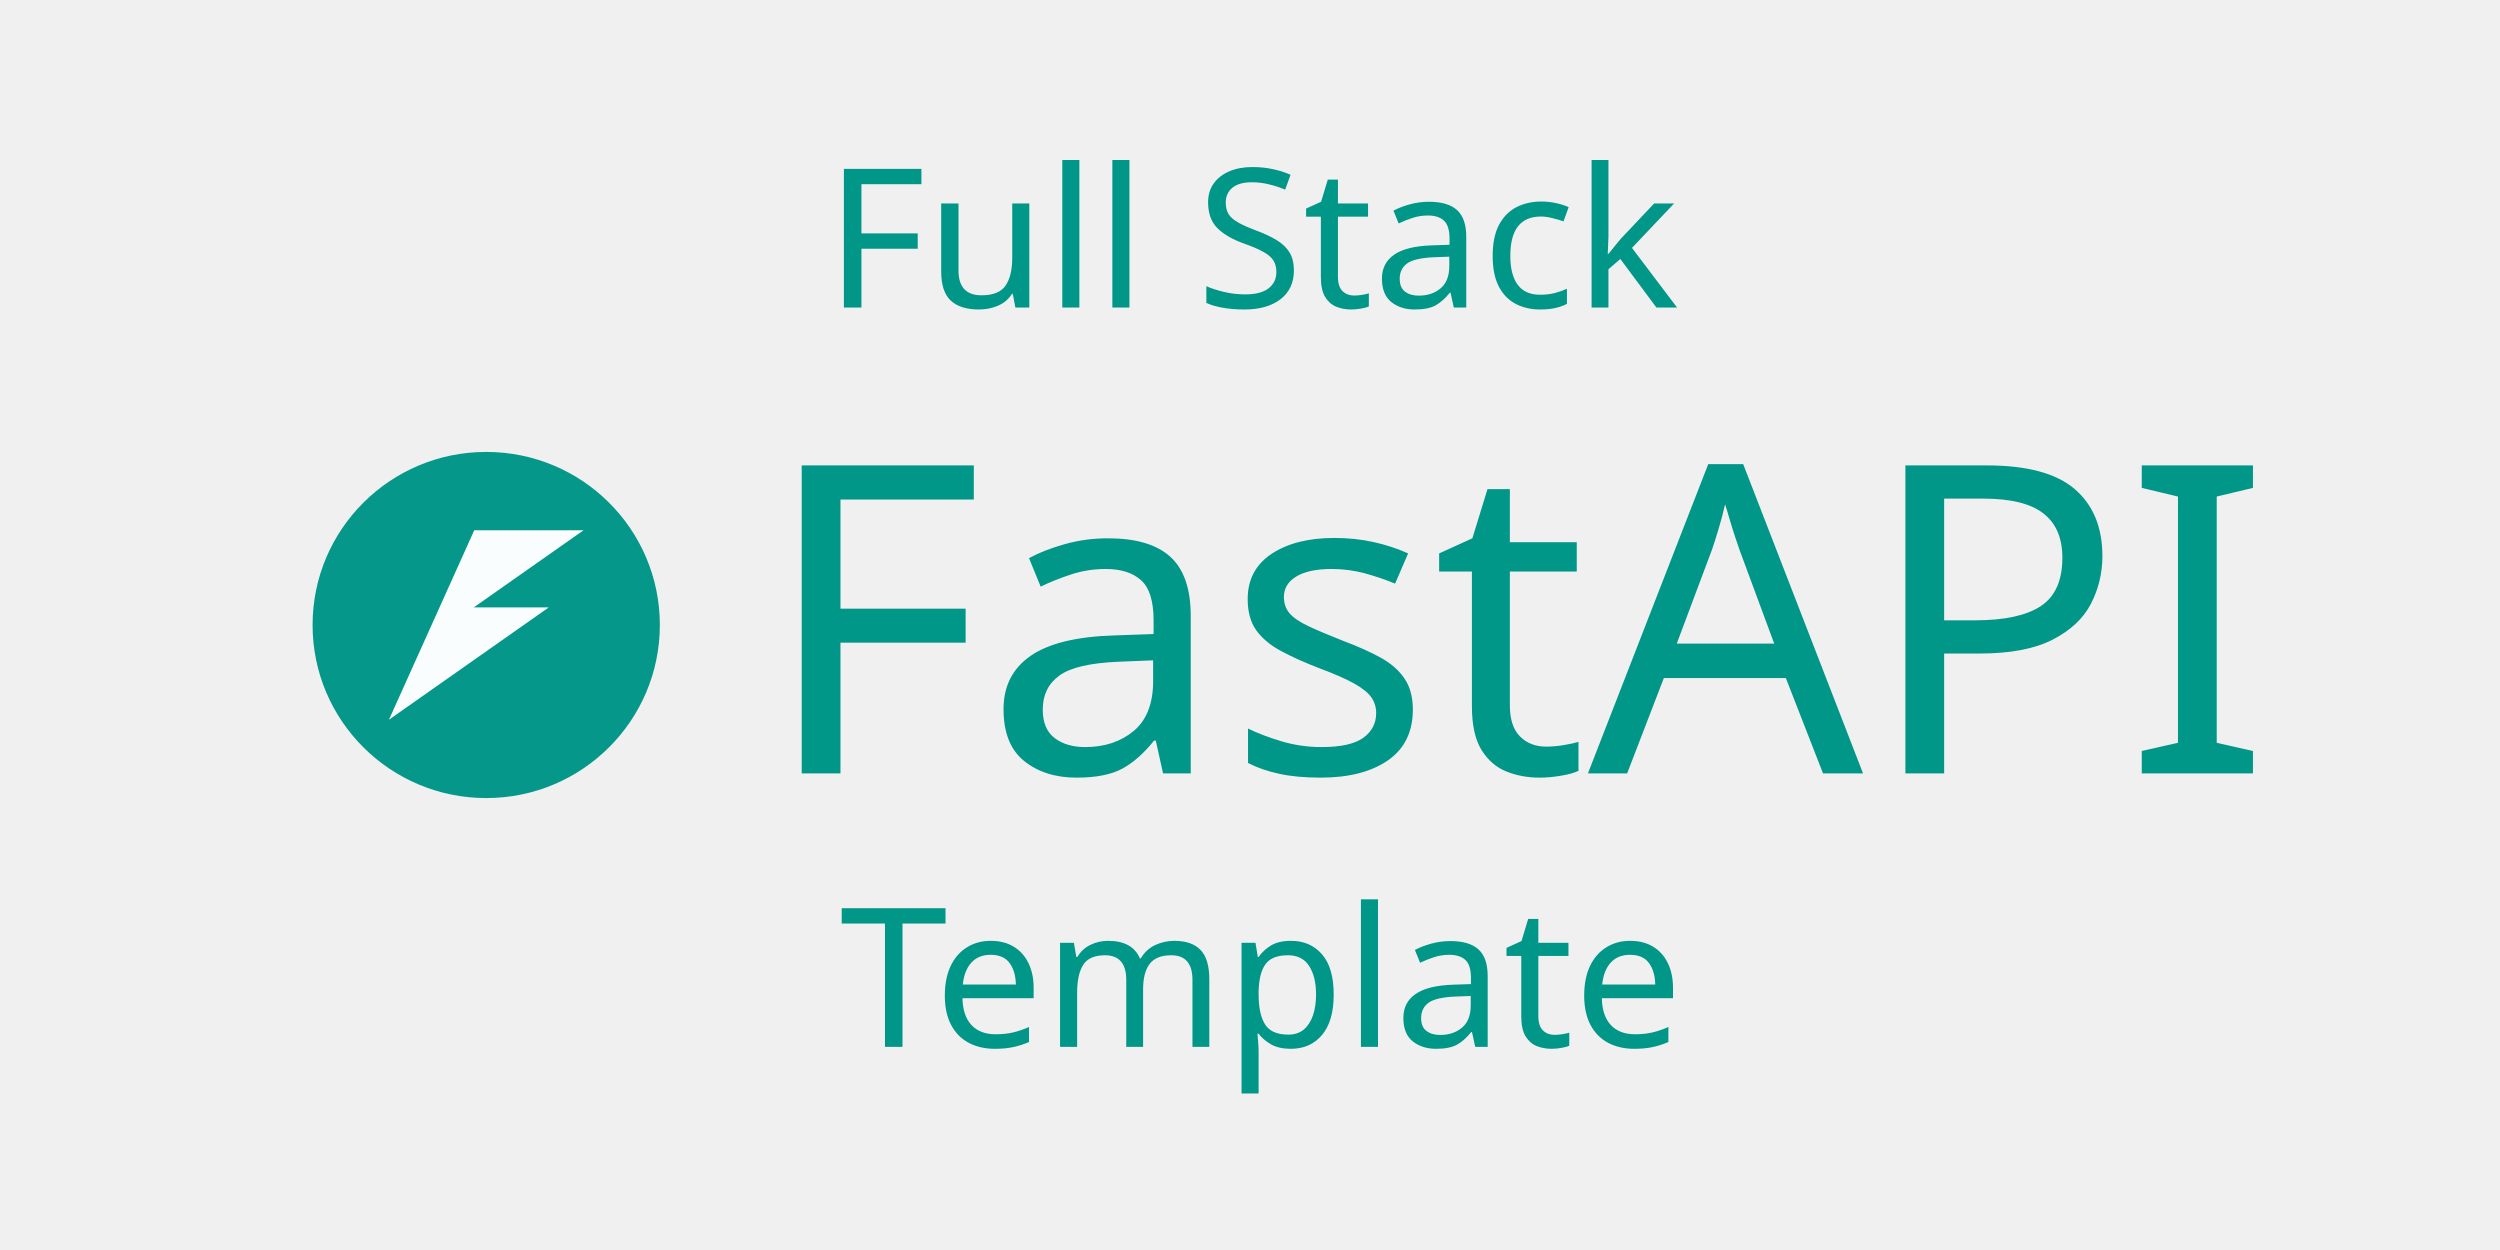
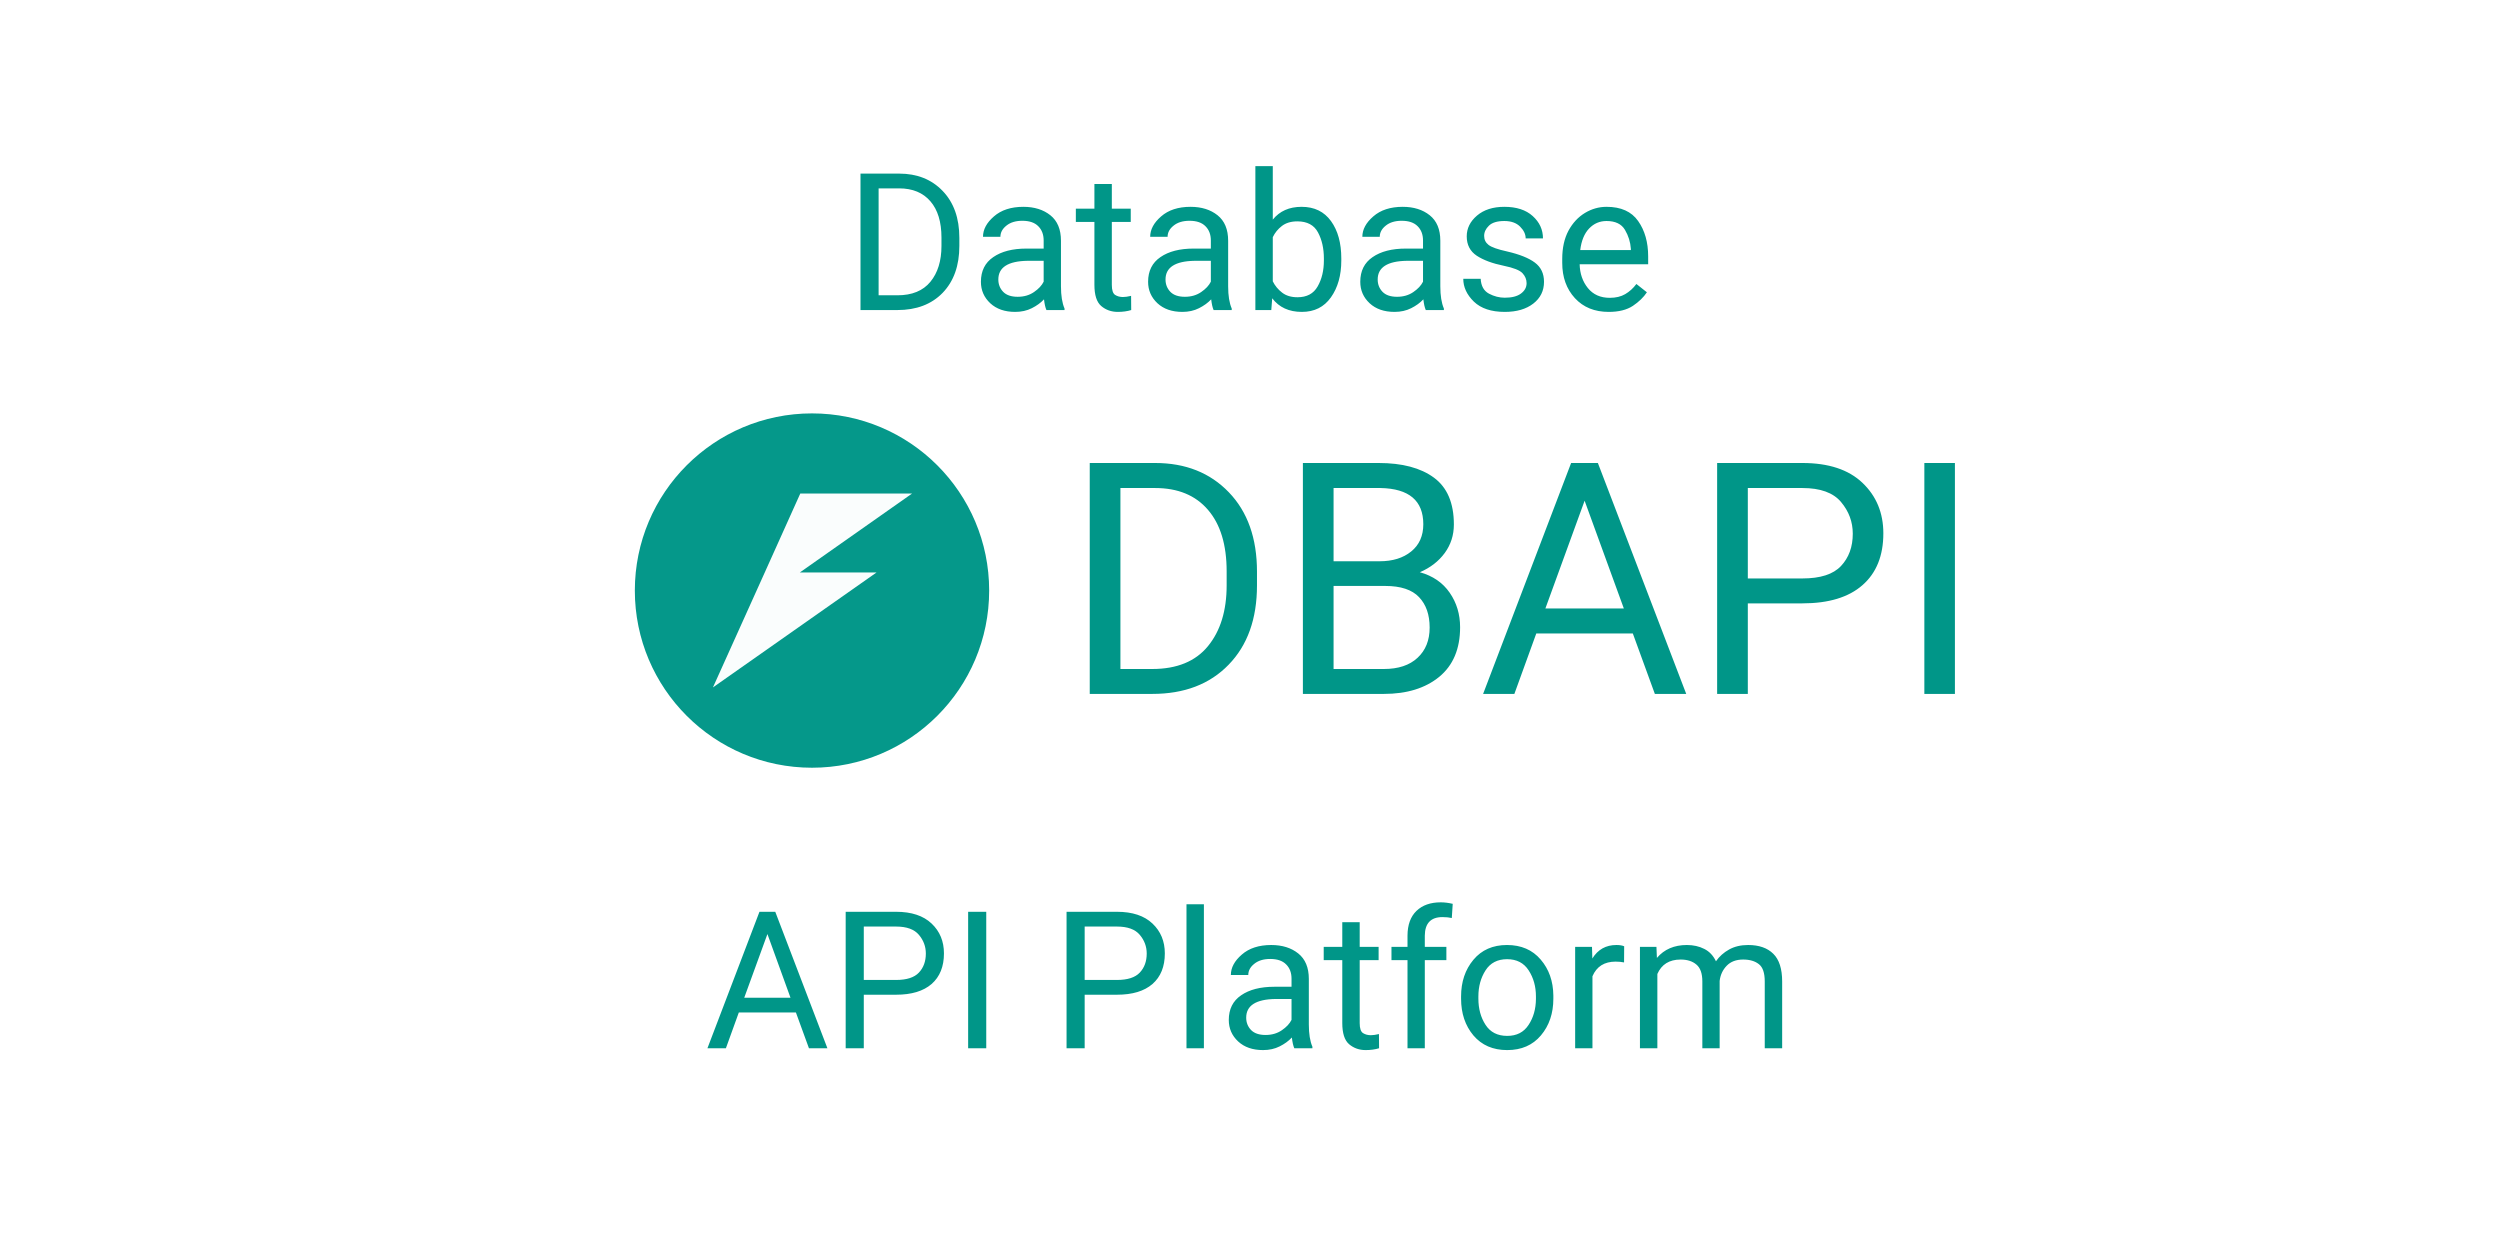
- <svg xmlns="http://www.w3.org/2000/svg" id="svg8" version="1.1" viewBox="0 0 338.667 169.333" height="169.333mm" width="338.667mm">
-   <defs id="defs2" />
-   <g id="g1">
-     <g id="g2106" transform="matrix(0.7077499,0,0,0.7054611,-616.8027,204.0467)">
-       <circle style="fill:#009688;fill-opacity:0.98;stroke:none;stroke-width:0.141;stop-color:#000000" id="path875-5-9-7-3-2-3-9-9-8-0-0-5-87-7" cx="964.562" cy="-169.223" r="33.234" />
-       <path id="rect1249-6-3-4-4-3-6-6-1-2" style="fill:#ffffff;fill-opacity:0.98;stroke:none;stroke-width:0.147;stop-color:#000000" d="m 962.269,-187.408 -6.644,14.804 -3.036,6.764 -6.645,14.804 30.591,-21.568 h -14.353 l 20.997,-14.804 z" />
-     </g>
-     <text id="text979-3" y="104.765" x="102.934" style="font-style:normal;font-weight:normal;font-size:58.426px;line-height:1.25;font-family:sans-serif;letter-spacing:0px;word-spacing:0px;fill:#009688;fill-opacity:1;stroke:none;stroke-width:1.461" xml:space="preserve">
-       <tspan style="font-style:normal;font-variant:normal;font-weight:normal;font-stretch:normal;font-family:Ubuntu;-inkscape-font-specification:Ubuntu;fill:#009688;fill-opacity:1;stroke-width:1.461" y="104.765" x="102.934" id="tspan977-7">FastAPI</tspan>
-     </text>
+ <svg xmlns="http://www.w3.org/2000/svg" viewBox="0 0 338.67 169.33" width="1280" height="640">
+   <rect width="338.67" height="169.33" fill="#fff" />
+   <text x="169.33" y="42" text-anchor="middle" font-family="Ubuntu, system-ui, -apple-system, 'Segoe UI', Roboto, sans-serif" font-size="26" font-weight="400" fill="#009688">Database</text>
+   <g transform="translate(86, 56)">
+     <circle cx="24" cy="24" r="24" fill="#009688" fill-opacity="0.98" />
+     <path fill="#fff" fill-opacity="0.98" d="M22.41 10.86H37.55L22.35 21.55H32.74L10.58 37.12 15.40 26.43 17.60 21.55Z" />
+     <text x="58" y="38" font-family="Ubuntu, system-ui, -apple-system, 'Segoe UI', Roboto, sans-serif" font-size="44" font-weight="400" fill="#009688">DBAPI</text>
  </g>
-   <text id="text979-3-9" y="41.659" x="111.773" style="font-style:normal;font-weight:normal;font-size:26.295px;line-height:1.05;font-family:sans-serif;letter-spacing:0px;word-spacing:0px;fill:#009688;fill-opacity:1;stroke:none;stroke-width:0.657" xml:space="preserve">
-     <tspan style="font-style:normal;font-variant:normal;font-weight:normal;font-stretch:normal;line-height:1.05;font-family:Ubuntu;-inkscape-font-specification:Ubuntu;fill:#009688;fill-opacity:1;stroke-width:0.657" y="41.659" x="111.773" id="tspan977-7-6">Full Stack</tspan>
-   </text>
-   <text id="text979-3-9-3" y="141.814" x="113.758" style="font-style:normal;font-weight:normal;font-size:26.295px;line-height:1.05;font-family:sans-serif;letter-spacing:0px;word-spacing:0px;fill:#009688;fill-opacity:1;stroke:none;stroke-width:0.657" xml:space="preserve">
-     <tspan style="font-style:normal;font-variant:normal;font-weight:normal;font-stretch:normal;line-height:1.05;font-family:Ubuntu;-inkscape-font-specification:Ubuntu;fill:#009688;fill-opacity:1;stroke-width:0.657" y="141.814" x="113.758" id="tspan977-7-6-2">Template</tspan>
-   </text>
+   <text x="169.33" y="142" text-anchor="middle" font-family="Ubuntu, system-ui, -apple-system, 'Segoe UI', Roboto, sans-serif" font-size="26" font-weight="400" fill="#009688">API Platform</text>
</svg>
